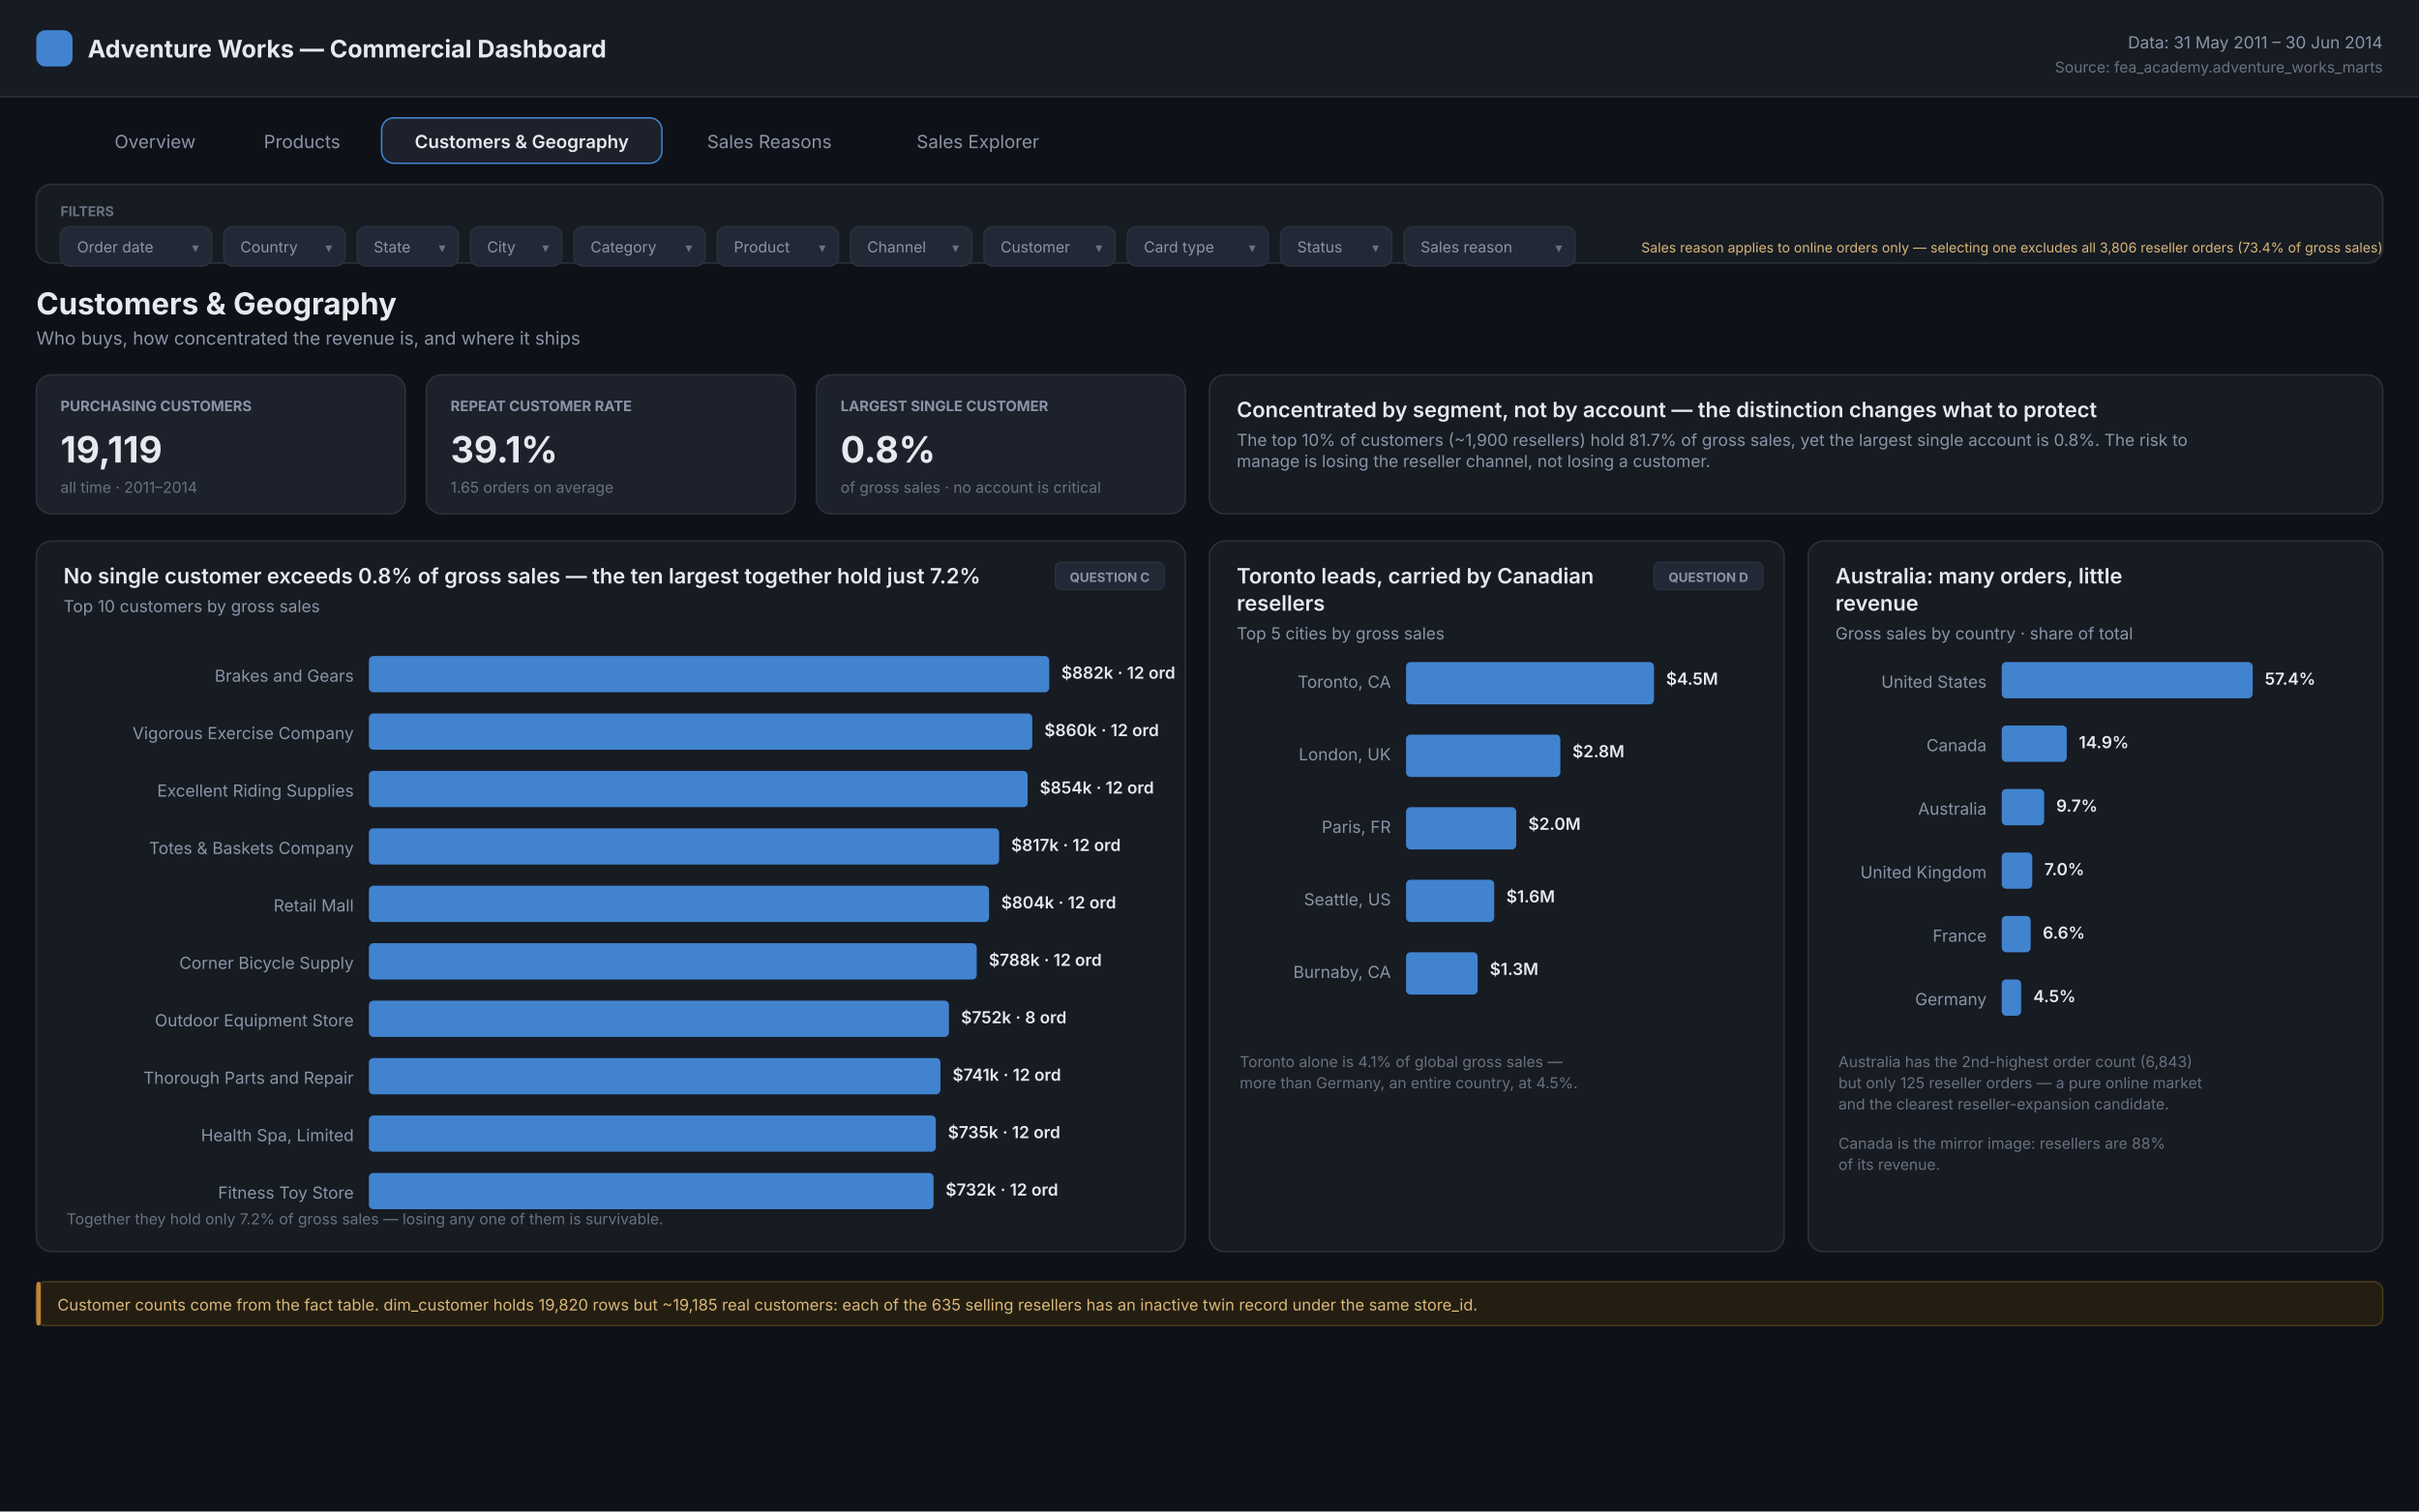
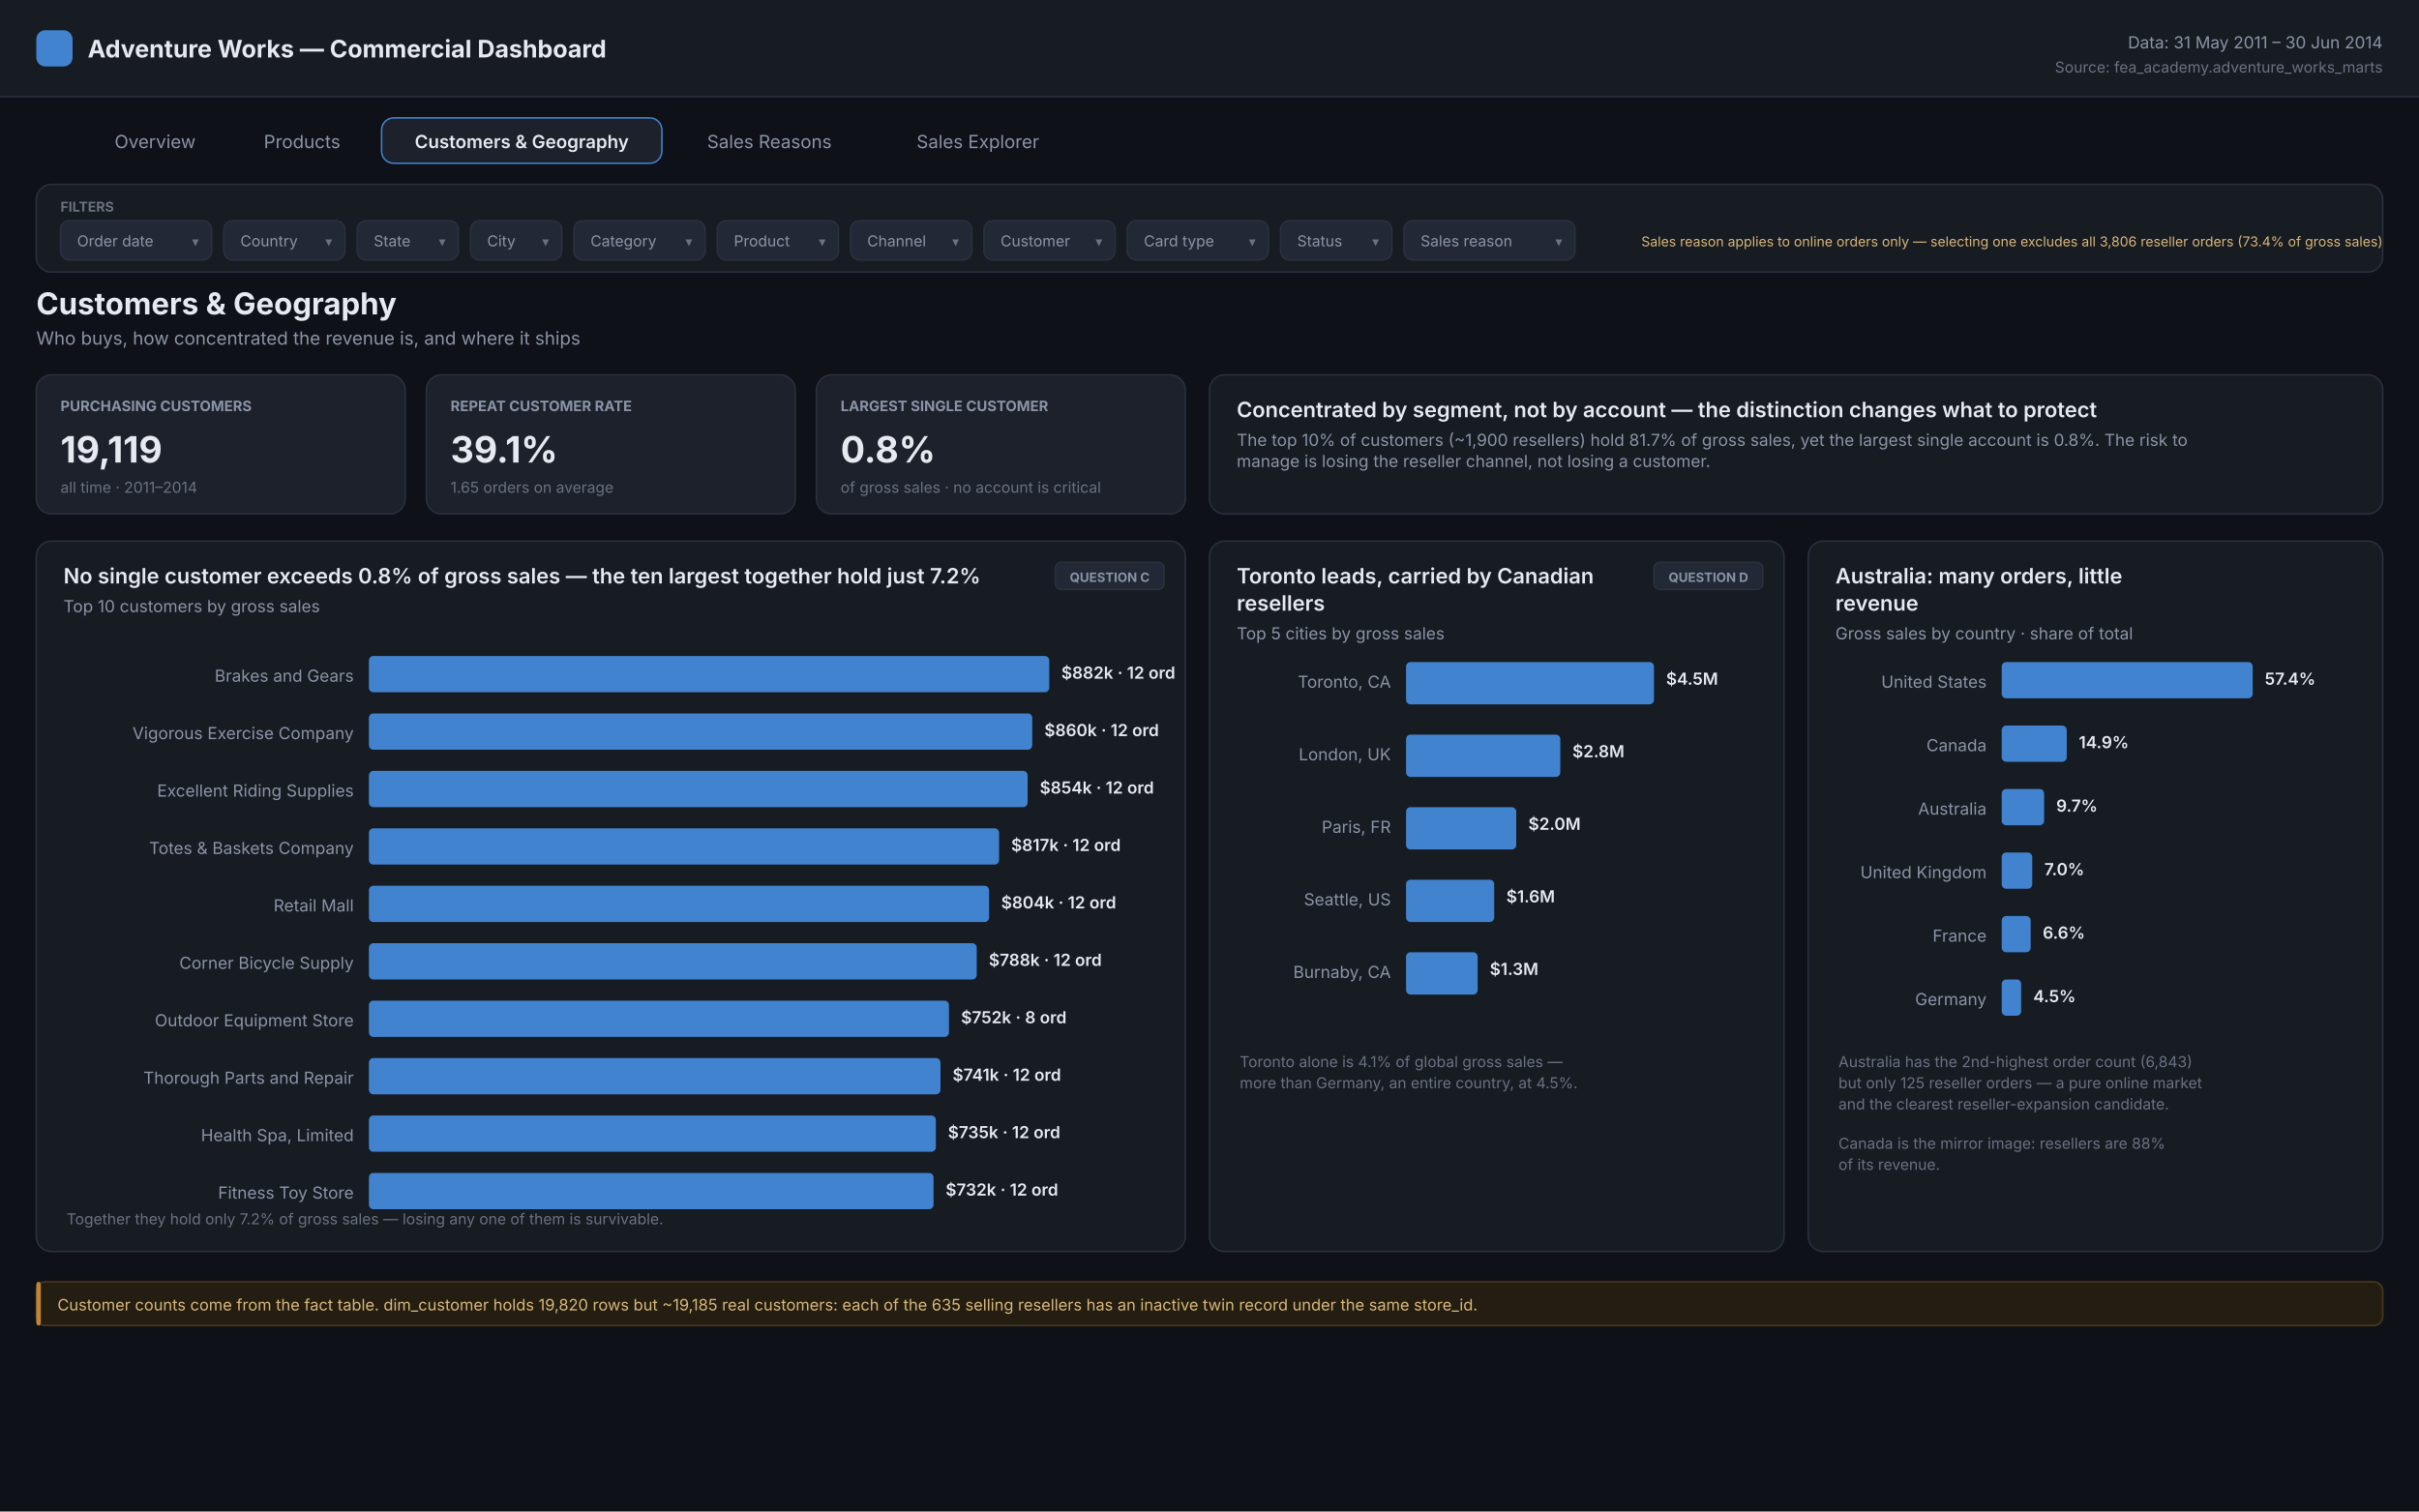
<svg xmlns="http://www.w3.org/2000/svg" width="1600" height="1000" viewBox="0 0 1600 1000">
  <rect x="0" y="0" width="1600" height="1000" rx="0" fill="#0E1117" opacity="1.0" />
  <rect x="0" y="0" width="1600" height="64" rx="0" fill="#171B22" opacity="1.0" />
  <line x1="0" y1="64" x2="1600" y2="64" stroke="#2A313D" stroke-width="1" />
  <rect x="24" y="20" width="24" height="24" rx="6" fill="#4183CF" opacity="1.0" />
  <text x="58" y="38" font-family="Inter, 'Segoe UI', Helvetica, Arial, sans-serif" font-size="16" fill="#E6E9EF" font-weight="700" text-anchor="start" opacity="1.0">Adventure Works — Commercial Dashboard</text>
  <text x="1576" y="32" font-family="Inter, 'Segoe UI', Helvetica, Arial, sans-serif" font-size="11" fill="#8B94A7" font-weight="400" text-anchor="end" opacity="1.0">Data: 31 May 2011 – 30 Jun 2014</text>
  <text x="1576" y="48" font-family="Inter, 'Segoe UI', Helvetica, Arial, sans-serif" font-size="10" fill="#6A7181" font-weight="400" text-anchor="end" opacity="1.0">Source: fea_academy.adventure_works_marts</text>
  <text x="102.6" y="98" font-family="Inter, 'Segoe UI', Helvetica, Arial, sans-serif" font-size="12" fill="#8B94A7" font-weight="400" text-anchor="middle" opacity="1.0">Overview</text>
  <text x="199.8" y="98" font-family="Inter, 'Segoe UI', Helvetica, Arial, sans-serif" font-size="12" fill="#8B94A7" font-weight="400" text-anchor="middle" opacity="1.0">Products</text>
  <rect x="252.4" y="78" width="185.4" height="30" rx="8" fill="#1C212B" stroke="#4183CF" stroke-width="1" opacity="1.0" />
  <text x="345.1" y="98" font-family="Inter, 'Segoe UI', Helvetica, Arial, sans-serif" font-size="12" fill="#E6E9EF" font-weight="600" text-anchor="middle" opacity="1.0">Customers &amp; Geography</text>
  <text x="508.9" y="98" font-family="Inter, 'Segoe UI', Helvetica, Arial, sans-serif" font-size="12" fill="#8B94A7" font-weight="400" text-anchor="middle" opacity="1.0">Sales Reasons</text>
  <text x="646.8" y="98" font-family="Inter, 'Segoe UI', Helvetica, Arial, sans-serif" font-size="12" fill="#8B94A7" font-weight="400" text-anchor="middle" opacity="1.0">Sales Explorer</text>
-   <rect x="24" y="122" width="1552" height="52" rx="10" fill="#171B22" stroke="#2A313D" stroke-width="1" opacity="1.0" />
-   <text x="40" y="143" font-family="Inter, 'Segoe UI', Helvetica, Arial, sans-serif" font-size="9" fill="#6A7181" font-weight="700" text-anchor="start" opacity="1.0">FILTERS</text>
-   <rect x="40" y="152" width="100.0" height="0.1" rx="0" fill="#171B22" opacity="1.0" />
-   <rect x="40" y="148" width="100.0" height="0.1" rx="0" fill="#171B22" opacity="1.0" />
-   <rect x="148.0" y="152" width="80.2" height="0.1" rx="0" fill="#171B22" opacity="1.0" />
-   <rect x="148.0" y="148" width="80.2" height="0.1" rx="0" fill="#171B22" opacity="1.0" />
-   <rect x="236.2" y="152" width="67.0" height="0.1" rx="0" fill="#171B22" opacity="1.0" />
-   <rect x="236.2" y="148" width="67.0" height="0.1" rx="0" fill="#171B22" opacity="1.0" />
-   <rect x="311.2" y="152" width="60.4" height="0.1" rx="0" fill="#171B22" opacity="1.0" />
-   <rect x="311.2" y="148" width="60.4" height="0.1" rx="0" fill="#171B22" opacity="1.0" />
-   <rect x="379.6" y="152" width="86.8" height="0.1" rx="0" fill="#171B22" opacity="1.0" />
-   <rect x="379.6" y="148" width="86.8" height="0.1" rx="0" fill="#171B22" opacity="1.0" />
-   <rect x="474.4" y="152" width="80.2" height="0.1" rx="0" fill="#171B22" opacity="1.0" />
-   <rect x="474.4" y="148" width="80.2" height="0.1" rx="0" fill="#171B22" opacity="1.0" />
-   <rect x="562.6" y="152" width="80.2" height="0.1" rx="0" fill="#171B22" opacity="1.0" />
-   <rect x="562.6" y="148" width="80.2" height="0.1" rx="0" fill="#171B22" opacity="1.0" />
-   <rect x="650.8" y="152" width="86.8" height="0.1" rx="0" fill="#171B22" opacity="1.0" />
-   <rect x="650.8" y="148" width="86.8" height="0.1" rx="0" fill="#171B22" opacity="1.0" />
-   <rect x="745.6" y="152" width="93.4" height="0.1" rx="0" fill="#171B22" opacity="1.0" />
-   <rect x="745.6" y="148" width="93.4" height="0.1" rx="0" fill="#171B22" opacity="1.0" />
-   <rect x="847" y="152" width="73.6" height="0.1" rx="0" fill="#171B22" opacity="1.0" />
-   <rect x="847" y="148" width="73.6" height="0.1" rx="0" fill="#171B22" opacity="1.0" />
-   <rect x="928.6" y="152" width="113.2" height="0.1" rx="0" fill="#171B22" opacity="1.0" />
-   <rect x="928.6" y="148" width="113.2" height="0.1" rx="0" fill="#171B22" opacity="1.0" />
-   <rect x="40" y="150" width="100.0" height="26" rx="6" fill="#222835" stroke="#2A313D" stroke-width="1" opacity="1.0" />
-   <text x="51" y="167" font-family="Inter, 'Segoe UI', Helvetica, Arial, sans-serif" font-size="10" fill="#8B94A7" font-weight="400" text-anchor="start" opacity="1.0">Order date</text>
-   <text x="127.0" y="167" font-family="Inter, 'Segoe UI', Helvetica, Arial, sans-serif" font-size="9" fill="#6A7181" font-weight="400" text-anchor="start" opacity="1.0">▾</text>
-   <rect x="148.0" y="150" width="80.2" height="26" rx="6" fill="#222835" stroke="#2A313D" stroke-width="1" opacity="1.0" />
-   <text x="159.0" y="167" font-family="Inter, 'Segoe UI', Helvetica, Arial, sans-serif" font-size="10" fill="#8B94A7" font-weight="400" text-anchor="start" opacity="1.0">Country</text>
-   <text x="215.2" y="167" font-family="Inter, 'Segoe UI', Helvetica, Arial, sans-serif" font-size="9" fill="#6A7181" font-weight="400" text-anchor="start" opacity="1.0">▾</text>
-   <rect x="236.2" y="150" width="67.0" height="26" rx="6" fill="#222835" stroke="#2A313D" stroke-width="1" opacity="1.0" />
-   <text x="247.2" y="167" font-family="Inter, 'Segoe UI', Helvetica, Arial, sans-serif" font-size="10" fill="#8B94A7" font-weight="400" text-anchor="start" opacity="1.0">State</text>
-   <text x="290.2" y="167" font-family="Inter, 'Segoe UI', Helvetica, Arial, sans-serif" font-size="9" fill="#6A7181" font-weight="400" text-anchor="start" opacity="1.0">▾</text>
-   <rect x="311.2" y="150" width="60.4" height="26" rx="6" fill="#222835" stroke="#2A313D" stroke-width="1" opacity="1.0" />
-   <text x="322.2" y="167" font-family="Inter, 'Segoe UI', Helvetica, Arial, sans-serif" font-size="10" fill="#8B94A7" font-weight="400" text-anchor="start" opacity="1.0">City</text>
-   <text x="358.6" y="167" font-family="Inter, 'Segoe UI', Helvetica, Arial, sans-serif" font-size="9" fill="#6A7181" font-weight="400" text-anchor="start" opacity="1.0">▾</text>
-   <rect x="379.6" y="150" width="86.8" height="26" rx="6" fill="#222835" stroke="#2A313D" stroke-width="1" opacity="1.0" />
-   <text x="390.6" y="167" font-family="Inter, 'Segoe UI', Helvetica, Arial, sans-serif" font-size="10" fill="#8B94A7" font-weight="400" text-anchor="start" opacity="1.0">Category</text>
-   <text x="453.4" y="167" font-family="Inter, 'Segoe UI', Helvetica, Arial, sans-serif" font-size="9" fill="#6A7181" font-weight="400" text-anchor="start" opacity="1.0">▾</text>
-   <rect x="474.4" y="150" width="80.2" height="26" rx="6" fill="#222835" stroke="#2A313D" stroke-width="1" opacity="1.0" />
-   <text x="485.4" y="167" font-family="Inter, 'Segoe UI', Helvetica, Arial, sans-serif" font-size="10" fill="#8B94A7" font-weight="400" text-anchor="start" opacity="1.0">Product</text>
-   <text x="541.6" y="167" font-family="Inter, 'Segoe UI', Helvetica, Arial, sans-serif" font-size="9" fill="#6A7181" font-weight="400" text-anchor="start" opacity="1.0">▾</text>
-   <rect x="562.6" y="150" width="80.2" height="26" rx="6" fill="#222835" stroke="#2A313D" stroke-width="1" opacity="1.0" />
-   <text x="573.6" y="167" font-family="Inter, 'Segoe UI', Helvetica, Arial, sans-serif" font-size="10" fill="#8B94A7" font-weight="400" text-anchor="start" opacity="1.0">Channel</text>
-   <text x="629.8" y="167" font-family="Inter, 'Segoe UI', Helvetica, Arial, sans-serif" font-size="9" fill="#6A7181" font-weight="400" text-anchor="start" opacity="1.0">▾</text>
-   <rect x="650.8" y="150" width="86.8" height="26" rx="6" fill="#222835" stroke="#2A313D" stroke-width="1" opacity="1.0" />
-   <text x="661.8" y="167" font-family="Inter, 'Segoe UI', Helvetica, Arial, sans-serif" font-size="10" fill="#8B94A7" font-weight="400" text-anchor="start" opacity="1.0">Customer</text>
-   <text x="724.6" y="167" font-family="Inter, 'Segoe UI', Helvetica, Arial, sans-serif" font-size="9" fill="#6A7181" font-weight="400" text-anchor="start" opacity="1.0">▾</text>
-   <rect x="745.6" y="150" width="93.4" height="26" rx="6" fill="#222835" stroke="#2A313D" stroke-width="1" opacity="1.0" />
-   <text x="756.6" y="167" font-family="Inter, 'Segoe UI', Helvetica, Arial, sans-serif" font-size="10" fill="#8B94A7" font-weight="400" text-anchor="start" opacity="1.0">Card type</text>
-   <text x="826" y="167" font-family="Inter, 'Segoe UI', Helvetica, Arial, sans-serif" font-size="9" fill="#6A7181" font-weight="400" text-anchor="start" opacity="1.0">▾</text>
-   <rect x="847" y="150" width="73.6" height="26" rx="6" fill="#222835" stroke="#2A313D" stroke-width="1" opacity="1.0" />
-   <text x="858" y="167" font-family="Inter, 'Segoe UI', Helvetica, Arial, sans-serif" font-size="10" fill="#8B94A7" font-weight="400" text-anchor="start" opacity="1.0">Status</text>
-   <text x="907.6" y="167" font-family="Inter, 'Segoe UI', Helvetica, Arial, sans-serif" font-size="9" fill="#6A7181" font-weight="400" text-anchor="start" opacity="1.0">▾</text>
-   <rect x="928.6" y="150" width="113.2" height="26" rx="6" fill="#222835" stroke="#2A313D" stroke-width="1" opacity="1.0" />
-   <text x="939.6" y="167" font-family="Inter, 'Segoe UI', Helvetica, Arial, sans-serif" font-size="10" fill="#8B94A7" font-weight="400" text-anchor="start" opacity="1.0">Sales reason</text>
-   <text x="1028.8" y="167" font-family="Inter, 'Segoe UI', Helvetica, Arial, sans-serif" font-size="9" fill="#6A7181" font-weight="400" text-anchor="start" opacity="1.0">▾</text>
-   <text x="1576" y="167" font-family="Inter, 'Segoe UI', Helvetica, Arial, sans-serif" font-size="9" fill="#D9B779" font-weight="400" text-anchor="end" opacity="1.0">Sales reason applies to online orders only — selecting one excludes all 3,806 reseller orders (73.4% of gross sales)</text>
+   <rect x="24" y="122" width="1552" height="58" rx="10" fill="#171B22" stroke="#2A313D" stroke-width="1" opacity="1.0" />
+   <text x="40" y="140" font-family="Inter, 'Segoe UI', Helvetica, Arial, sans-serif" font-size="9" fill="#6A7181" font-weight="700" text-anchor="start" opacity="1.0">FILTERS</text>
+   <rect x="40" y="146" width="100.0" height="26" rx="6" fill="#222835" stroke="#2A313D" stroke-width="1" opacity="1.0" />
+   <text x="51" y="163" font-family="Inter, 'Segoe UI', Helvetica, Arial, sans-serif" font-size="10" fill="#8B94A7" font-weight="400" text-anchor="start" opacity="1.0">Order date</text>
+   <text x="127.0" y="163" font-family="Inter, 'Segoe UI', Helvetica, Arial, sans-serif" font-size="9" fill="#6A7181" font-weight="400" text-anchor="start" opacity="1.0">▾</text>
+   <rect x="148.0" y="146" width="80.2" height="26" rx="6" fill="#222835" stroke="#2A313D" stroke-width="1" opacity="1.0" />
+   <text x="159.0" y="163" font-family="Inter, 'Segoe UI', Helvetica, Arial, sans-serif" font-size="10" fill="#8B94A7" font-weight="400" text-anchor="start" opacity="1.0">Country</text>
+   <text x="215.2" y="163" font-family="Inter, 'Segoe UI', Helvetica, Arial, sans-serif" font-size="9" fill="#6A7181" font-weight="400" text-anchor="start" opacity="1.0">▾</text>
+   <rect x="236.2" y="146" width="67.0" height="26" rx="6" fill="#222835" stroke="#2A313D" stroke-width="1" opacity="1.0" />
+   <text x="247.2" y="163" font-family="Inter, 'Segoe UI', Helvetica, Arial, sans-serif" font-size="10" fill="#8B94A7" font-weight="400" text-anchor="start" opacity="1.0">State</text>
+   <text x="290.2" y="163" font-family="Inter, 'Segoe UI', Helvetica, Arial, sans-serif" font-size="9" fill="#6A7181" font-weight="400" text-anchor="start" opacity="1.0">▾</text>
+   <rect x="311.2" y="146" width="60.4" height="26" rx="6" fill="#222835" stroke="#2A313D" stroke-width="1" opacity="1.0" />
+   <text x="322.2" y="163" font-family="Inter, 'Segoe UI', Helvetica, Arial, sans-serif" font-size="10" fill="#8B94A7" font-weight="400" text-anchor="start" opacity="1.0">City</text>
+   <text x="358.6" y="163" font-family="Inter, 'Segoe UI', Helvetica, Arial, sans-serif" font-size="9" fill="#6A7181" font-weight="400" text-anchor="start" opacity="1.0">▾</text>
+   <rect x="379.6" y="146" width="86.8" height="26" rx="6" fill="#222835" stroke="#2A313D" stroke-width="1" opacity="1.0" />
+   <text x="390.6" y="163" font-family="Inter, 'Segoe UI', Helvetica, Arial, sans-serif" font-size="10" fill="#8B94A7" font-weight="400" text-anchor="start" opacity="1.0">Category</text>
+   <text x="453.4" y="163" font-family="Inter, 'Segoe UI', Helvetica, Arial, sans-serif" font-size="9" fill="#6A7181" font-weight="400" text-anchor="start" opacity="1.0">▾</text>
+   <rect x="474.4" y="146" width="80.2" height="26" rx="6" fill="#222835" stroke="#2A313D" stroke-width="1" opacity="1.0" />
+   <text x="485.4" y="163" font-family="Inter, 'Segoe UI', Helvetica, Arial, sans-serif" font-size="10" fill="#8B94A7" font-weight="400" text-anchor="start" opacity="1.0">Product</text>
+   <text x="541.6" y="163" font-family="Inter, 'Segoe UI', Helvetica, Arial, sans-serif" font-size="9" fill="#6A7181" font-weight="400" text-anchor="start" opacity="1.0">▾</text>
+   <rect x="562.6" y="146" width="80.2" height="26" rx="6" fill="#222835" stroke="#2A313D" stroke-width="1" opacity="1.0" />
+   <text x="573.6" y="163" font-family="Inter, 'Segoe UI', Helvetica, Arial, sans-serif" font-size="10" fill="#8B94A7" font-weight="400" text-anchor="start" opacity="1.0">Channel</text>
+   <text x="629.8" y="163" font-family="Inter, 'Segoe UI', Helvetica, Arial, sans-serif" font-size="9" fill="#6A7181" font-weight="400" text-anchor="start" opacity="1.0">▾</text>
+   <rect x="650.8" y="146" width="86.8" height="26" rx="6" fill="#222835" stroke="#2A313D" stroke-width="1" opacity="1.0" />
+   <text x="661.8" y="163" font-family="Inter, 'Segoe UI', Helvetica, Arial, sans-serif" font-size="10" fill="#8B94A7" font-weight="400" text-anchor="start" opacity="1.0">Customer</text>
+   <text x="724.6" y="163" font-family="Inter, 'Segoe UI', Helvetica, Arial, sans-serif" font-size="9" fill="#6A7181" font-weight="400" text-anchor="start" opacity="1.0">▾</text>
+   <rect x="745.6" y="146" width="93.4" height="26" rx="6" fill="#222835" stroke="#2A313D" stroke-width="1" opacity="1.0" />
+   <text x="756.6" y="163" font-family="Inter, 'Segoe UI', Helvetica, Arial, sans-serif" font-size="10" fill="#8B94A7" font-weight="400" text-anchor="start" opacity="1.0">Card type</text>
+   <text x="826" y="163" font-family="Inter, 'Segoe UI', Helvetica, Arial, sans-serif" font-size="9" fill="#6A7181" font-weight="400" text-anchor="start" opacity="1.0">▾</text>
+   <rect x="847" y="146" width="73.6" height="26" rx="6" fill="#222835" stroke="#2A313D" stroke-width="1" opacity="1.0" />
+   <text x="858" y="163" font-family="Inter, 'Segoe UI', Helvetica, Arial, sans-serif" font-size="10" fill="#8B94A7" font-weight="400" text-anchor="start" opacity="1.0">Status</text>
+   <text x="907.6" y="163" font-family="Inter, 'Segoe UI', Helvetica, Arial, sans-serif" font-size="9" fill="#6A7181" font-weight="400" text-anchor="start" opacity="1.0">▾</text>
+   <rect x="928.6" y="146" width="113.2" height="26" rx="6" fill="#222835" stroke="#2A313D" stroke-width="1" opacity="1.0" />
+   <text x="939.6" y="163" font-family="Inter, 'Segoe UI', Helvetica, Arial, sans-serif" font-size="10" fill="#8B94A7" font-weight="400" text-anchor="start" opacity="1.0">Sales reason</text>
+   <text x="1028.8" y="163" font-family="Inter, 'Segoe UI', Helvetica, Arial, sans-serif" font-size="9" fill="#6A7181" font-weight="400" text-anchor="start" opacity="1.0">▾</text>
+   <text x="1576" y="163" font-family="Inter, 'Segoe UI', Helvetica, Arial, sans-serif" font-size="9" fill="#D9B779" font-weight="400" text-anchor="end" opacity="1.0">Sales reason applies to online orders only — selecting one excludes all 3,806 reseller orders (73.4% of gross sales)</text>
  <text x="24" y="208" font-family="Inter, 'Segoe UI', Helvetica, Arial, sans-serif" font-size="20" fill="#E6E9EF" font-weight="700" text-anchor="start" opacity="1.0">Customers &amp; Geography</text>
  <text x="24" y="228" font-family="Inter, 'Segoe UI', Helvetica, Arial, sans-serif" font-size="12" fill="#8B94A7" font-weight="400" text-anchor="start" opacity="1.0">Who buys, how concentrated the revenue is, and where it ships</text>
  <rect x="24.0" y="248" width="244.0" height="92" rx="10" fill="#1C212B" stroke="#2A313D" stroke-width="1" opacity="1.0" />
  <text x="40.0" y="272" font-family="Inter, 'Segoe UI', Helvetica, Arial, sans-serif" font-size="9.5" fill="#8B94A7" font-weight="700" text-anchor="start" opacity="1.0">PURCHASING CUSTOMERS</text>
  <text x="40.0" y="306" font-family="Inter, 'Segoe UI', Helvetica, Arial, sans-serif" font-size="24" fill="#E6E9EF" font-weight="700" text-anchor="start" opacity="1.0">19,119</text>
  <text x="40.0" y="326" font-family="Inter, 'Segoe UI', Helvetica, Arial, sans-serif" font-size="10" fill="#6A7181" font-weight="400" text-anchor="start" opacity="1.0">all time · 2011–2014</text>
  <rect x="282.0" y="248" width="244.0" height="92" rx="10" fill="#1C212B" stroke="#2A313D" stroke-width="1" opacity="1.0" />
  <text x="298.0" y="272" font-family="Inter, 'Segoe UI', Helvetica, Arial, sans-serif" font-size="9.5" fill="#8B94A7" font-weight="700" text-anchor="start" opacity="1.0">REPEAT CUSTOMER RATE</text>
  <text x="298.0" y="306" font-family="Inter, 'Segoe UI', Helvetica, Arial, sans-serif" font-size="24" fill="#E6E9EF" font-weight="700" text-anchor="start" opacity="1.0">39.1%</text>
  <text x="298.0" y="326" font-family="Inter, 'Segoe UI', Helvetica, Arial, sans-serif" font-size="10" fill="#6A7181" font-weight="400" text-anchor="start" opacity="1.0">1.65 orders on average</text>
  <rect x="540.0" y="248" width="244.0" height="92" rx="10" fill="#1C212B" stroke="#2A313D" stroke-width="1" opacity="1.0" />
  <text x="556.0" y="272" font-family="Inter, 'Segoe UI', Helvetica, Arial, sans-serif" font-size="9.5" fill="#8B94A7" font-weight="700" text-anchor="start" opacity="1.0">LARGEST SINGLE CUSTOMER</text>
  <text x="556.0" y="306" font-family="Inter, 'Segoe UI', Helvetica, Arial, sans-serif" font-size="24" fill="#E6E9EF" font-weight="700" text-anchor="start" opacity="1.0">0.8%</text>
  <text x="556.0" y="326" font-family="Inter, 'Segoe UI', Helvetica, Arial, sans-serif" font-size="10" fill="#6A7181" font-weight="400" text-anchor="start" opacity="1.0">of gross sales · no account is critical</text>
  <rect x="800" y="248" width="776" height="92" rx="10" fill="#171B22" stroke="#2A313D" stroke-width="1" opacity="1.0" />
  <text x="818" y="276" font-family="Inter, 'Segoe UI', Helvetica, Arial, sans-serif" font-size="14" fill="#E6E9EF" font-weight="600" text-anchor="start" opacity="1.0">Concentrated by segment, not by account — the distinction changes what to protect</text>
  <text x="818" y="295" font-family="Inter, 'Segoe UI', Helvetica, Arial, sans-serif" font-size="11" fill="#8B94A7" font-weight="400" text-anchor="start" opacity="1.0">The top 10% of customers (~1,900 resellers) hold 81.7% of gross sales, yet the largest single account is 0.8%. The risk to</text>
  <text x="818" y="309" font-family="Inter, 'Segoe UI', Helvetica, Arial, sans-serif" font-size="11" fill="#8B94A7" font-weight="400" text-anchor="start" opacity="1.0">manage is losing the reseller channel, not losing a customer.</text>
  <rect x="24" y="358" width="760" height="470" rx="10" fill="#171B22" stroke="#2A313D" stroke-width="1" opacity="1.0" />
  <text x="42" y="386" font-family="Inter, 'Segoe UI', Helvetica, Arial, sans-serif" font-size="14" fill="#E6E9EF" font-weight="600" text-anchor="start" opacity="1.0">No single customer exceeds 0.8% of gross sales — the ten largest together hold just 7.2%</text>
  <text x="42" y="405" font-family="Inter, 'Segoe UI', Helvetica, Arial, sans-serif" font-size="11" fill="#8B94A7" font-weight="400" text-anchor="start" opacity="1.0">Top 10 customers by gross sales</text>
  <rect x="698" y="372" width="72" height="18" rx="4" fill="#222835" stroke="#2A313D" stroke-width="1" opacity="1.0" />
  <text x="734" y="385" font-family="Inter, 'Segoe UI', Helvetica, Arial, sans-serif" font-size="8.5" fill="#8B94A7" font-weight="700" text-anchor="middle" opacity="1.0">QUESTION C</text>
  <text x="234" y="451" font-family="Inter, 'Segoe UI', Helvetica, Arial, sans-serif" font-size="11" fill="#8B94A7" font-weight="400" text-anchor="end" opacity="1.0">Brakes and Gears</text>
  <rect x="244" y="434" width="450.0" height="24" rx="3" fill="#4183CF" opacity="1.0" />
  <text x="702.0" y="449" font-family="Inter, 'Segoe UI', Helvetica, Arial, sans-serif" font-size="11" fill="#E6E9EF" font-weight="600" text-anchor="start" opacity="1.0">$882k · 12 ord</text>
  <text x="234" y="489" font-family="Inter, 'Segoe UI', Helvetica, Arial, sans-serif" font-size="11" fill="#8B94A7" font-weight="400" text-anchor="end" opacity="1.0">Vigorous Exercise Company</text>
  <rect x="244" y="472" width="438.776" height="24" rx="3" fill="#4183CF" opacity="1.0" />
  <text x="690.776" y="487" font-family="Inter, 'Segoe UI', Helvetica, Arial, sans-serif" font-size="11" fill="#E6E9EF" font-weight="600" text-anchor="start" opacity="1.0">$860k · 12 ord</text>
  <text x="234" y="527" font-family="Inter, 'Segoe UI', Helvetica, Arial, sans-serif" font-size="11" fill="#8B94A7" font-weight="400" text-anchor="end" opacity="1.0">Excellent Riding Supplies</text>
  <rect x="244" y="510" width="435.714" height="24" rx="3" fill="#4183CF" opacity="1.0" />
  <text x="687.714" y="525" font-family="Inter, 'Segoe UI', Helvetica, Arial, sans-serif" font-size="11" fill="#E6E9EF" font-weight="600" text-anchor="start" opacity="1.0">$854k · 12 ord</text>
  <text x="234" y="565" font-family="Inter, 'Segoe UI', Helvetica, Arial, sans-serif" font-size="11" fill="#8B94A7" font-weight="400" text-anchor="end" opacity="1.0">Totes &amp; Baskets Company</text>
  <rect x="244" y="548" width="416.837" height="24" rx="3" fill="#4183CF" opacity="1.0" />
  <text x="668.837" y="563" font-family="Inter, 'Segoe UI', Helvetica, Arial, sans-serif" font-size="11" fill="#E6E9EF" font-weight="600" text-anchor="start" opacity="1.0">$817k · 12 ord</text>
  <text x="234" y="603" font-family="Inter, 'Segoe UI', Helvetica, Arial, sans-serif" font-size="11" fill="#8B94A7" font-weight="400" text-anchor="end" opacity="1.0">Retail Mall</text>
  <rect x="244" y="586" width="410.204" height="24" rx="3" fill="#4183CF" opacity="1.0" />
  <text x="662.204" y="601" font-family="Inter, 'Segoe UI', Helvetica, Arial, sans-serif" font-size="11" fill="#E6E9EF" font-weight="600" text-anchor="start" opacity="1.0">$804k · 12 ord</text>
  <text x="234" y="641" font-family="Inter, 'Segoe UI', Helvetica, Arial, sans-serif" font-size="11" fill="#8B94A7" font-weight="400" text-anchor="end" opacity="1.0">Corner Bicycle Supply</text>
  <rect x="244" y="624" width="402.041" height="24" rx="3" fill="#4183CF" opacity="1.0" />
  <text x="654.041" y="639" font-family="Inter, 'Segoe UI', Helvetica, Arial, sans-serif" font-size="11" fill="#E6E9EF" font-weight="600" text-anchor="start" opacity="1.0">$788k · 12 ord</text>
  <text x="234" y="679" font-family="Inter, 'Segoe UI', Helvetica, Arial, sans-serif" font-size="11" fill="#8B94A7" font-weight="400" text-anchor="end" opacity="1.0">Outdoor Equipment Store</text>
  <rect x="244" y="662" width="383.673" height="24" rx="3" fill="#4183CF" opacity="1.0" />
  <text x="635.673" y="677" font-family="Inter, 'Segoe UI', Helvetica, Arial, sans-serif" font-size="11" fill="#E6E9EF" font-weight="600" text-anchor="start" opacity="1.0">$752k · 8 ord</text>
  <text x="234" y="717" font-family="Inter, 'Segoe UI', Helvetica, Arial, sans-serif" font-size="11" fill="#8B94A7" font-weight="400" text-anchor="end" opacity="1.0">Thorough Parts and Repair</text>
  <rect x="244" y="700" width="378.061" height="24" rx="3" fill="#4183CF" opacity="1.0" />
  <text x="630.061" y="715" font-family="Inter, 'Segoe UI', Helvetica, Arial, sans-serif" font-size="11" fill="#E6E9EF" font-weight="600" text-anchor="start" opacity="1.0">$741k · 12 ord</text>
  <text x="234" y="755" font-family="Inter, 'Segoe UI', Helvetica, Arial, sans-serif" font-size="11" fill="#8B94A7" font-weight="400" text-anchor="end" opacity="1.0">Health Spa, Limited</text>
  <rect x="244" y="738" width="375.0" height="24" rx="3" fill="#4183CF" opacity="1.0" />
  <text x="627.0" y="753" font-family="Inter, 'Segoe UI', Helvetica, Arial, sans-serif" font-size="11" fill="#E6E9EF" font-weight="600" text-anchor="start" opacity="1.0">$735k · 12 ord</text>
  <text x="234" y="793" font-family="Inter, 'Segoe UI', Helvetica, Arial, sans-serif" font-size="11" fill="#8B94A7" font-weight="400" text-anchor="end" opacity="1.0">Fitness Toy Store</text>
  <rect x="244" y="776" width="373.469" height="24" rx="3" fill="#4183CF" opacity="1.0" />
  <text x="625.469" y="791" font-family="Inter, 'Segoe UI', Helvetica, Arial, sans-serif" font-size="11" fill="#E6E9EF" font-weight="600" text-anchor="start" opacity="1.0">$732k · 12 ord</text>
  <text x="44" y="810" font-family="Inter, 'Segoe UI', Helvetica, Arial, sans-serif" font-size="10" fill="#6A7181" font-weight="400" text-anchor="start" opacity="1.0">Together they hold only 7.2% of gross sales — losing any one of them is survivable.</text>
  <rect x="800" y="358" width="380" height="470" rx="10" fill="#171B22" stroke="#2A313D" stroke-width="1" opacity="1.0" />
  <text x="818" y="386" font-family="Inter, 'Segoe UI', Helvetica, Arial, sans-serif" font-size="14" fill="#E6E9EF" font-weight="600" text-anchor="start" opacity="1.0">Toronto leads, carried by Canadian</text>
  <text x="818" y="404" font-family="Inter, 'Segoe UI', Helvetica, Arial, sans-serif" font-size="14" fill="#E6E9EF" font-weight="600" text-anchor="start" opacity="1.0">resellers</text>
  <text x="818" y="423" font-family="Inter, 'Segoe UI', Helvetica, Arial, sans-serif" font-size="11" fill="#8B94A7" font-weight="400" text-anchor="start" opacity="1.0">Top 5 cities by gross sales</text>
  <rect x="1094" y="372" width="72" height="18" rx="4" fill="#222835" stroke="#2A313D" stroke-width="1" opacity="1.0" />
  <text x="1130" y="385" font-family="Inter, 'Segoe UI', Helvetica, Arial, sans-serif" font-size="8.5" fill="#8B94A7" font-weight="700" text-anchor="middle" opacity="1.0">QUESTION D</text>
  <text x="920" y="455" font-family="Inter, 'Segoe UI', Helvetica, Arial, sans-serif" font-size="11" fill="#8B94A7" font-weight="400" text-anchor="end" opacity="1.0">Toronto, CA</text>
  <rect x="930" y="438" width="164.0" height="28" rx="3" fill="#4183CF" opacity="1.0" />
  <text x="1102.0" y="453" font-family="Inter, 'Segoe UI', Helvetica, Arial, sans-serif" font-size="11" fill="#E6E9EF" font-weight="600" text-anchor="start" opacity="1.0">$4.5M</text>
  <text x="920" y="503" font-family="Inter, 'Segoe UI', Helvetica, Arial, sans-serif" font-size="11" fill="#8B94A7" font-weight="400" text-anchor="end" opacity="1.0">London, UK</text>
  <rect x="930" y="486" width="102.044" height="28" rx="3" fill="#4183CF" opacity="1.0" />
  <text x="1040.044" y="501" font-family="Inter, 'Segoe UI', Helvetica, Arial, sans-serif" font-size="11" fill="#E6E9EF" font-weight="600" text-anchor="start" opacity="1.0">$2.8M</text>
  <text x="920" y="551" font-family="Inter, 'Segoe UI', Helvetica, Arial, sans-serif" font-size="11" fill="#8B94A7" font-weight="400" text-anchor="end" opacity="1.0">Paris, FR</text>
  <rect x="930" y="534" width="72.889" height="28" rx="3" fill="#4183CF" opacity="1.0" />
  <text x="1010.889" y="549" font-family="Inter, 'Segoe UI', Helvetica, Arial, sans-serif" font-size="11" fill="#E6E9EF" font-weight="600" text-anchor="start" opacity="1.0">$2.0M</text>
  <text x="920" y="599" font-family="Inter, 'Segoe UI', Helvetica, Arial, sans-serif" font-size="11" fill="#8B94A7" font-weight="400" text-anchor="end" opacity="1.0">Seattle, US</text>
  <rect x="930" y="582" width="58.311" height="28" rx="3" fill="#4183CF" opacity="1.0" />
  <text x="996.311" y="597" font-family="Inter, 'Segoe UI', Helvetica, Arial, sans-serif" font-size="11" fill="#E6E9EF" font-weight="600" text-anchor="start" opacity="1.0">$1.6M</text>
  <text x="920" y="647" font-family="Inter, 'Segoe UI', Helvetica, Arial, sans-serif" font-size="11" fill="#8B94A7" font-weight="400" text-anchor="end" opacity="1.0">Burnaby, CA</text>
  <rect x="930" y="630" width="47.378" height="28" rx="3" fill="#4183CF" opacity="1.0" />
  <text x="985.378" y="645" font-family="Inter, 'Segoe UI', Helvetica, Arial, sans-serif" font-size="11" fill="#E6E9EF" font-weight="600" text-anchor="start" opacity="1.0">$1.3M</text>
  <text x="820" y="706" font-family="Inter, 'Segoe UI', Helvetica, Arial, sans-serif" font-size="10" fill="#6A7181" font-weight="400" text-anchor="start" opacity="1.0">Toronto alone is 4.1% of global gross sales —</text>
  <text x="820" y="720" font-family="Inter, 'Segoe UI', Helvetica, Arial, sans-serif" font-size="10" fill="#6A7181" font-weight="400" text-anchor="start" opacity="1.0">more than Germany, an entire country, at 4.5%.</text>
  <rect x="1196" y="358" width="380" height="470" rx="10" fill="#171B22" stroke="#2A313D" stroke-width="1" opacity="1.0" />
  <text x="1214" y="386" font-family="Inter, 'Segoe UI', Helvetica, Arial, sans-serif" font-size="14" fill="#E6E9EF" font-weight="600" text-anchor="start" opacity="1.0">Australia: many orders, little</text>
  <text x="1214" y="404" font-family="Inter, 'Segoe UI', Helvetica, Arial, sans-serif" font-size="14" fill="#E6E9EF" font-weight="600" text-anchor="start" opacity="1.0">revenue</text>
  <text x="1214" y="423" font-family="Inter, 'Segoe UI', Helvetica, Arial, sans-serif" font-size="11" fill="#8B94A7" font-weight="400" text-anchor="start" opacity="1.0">Gross sales by country · share of total</text>
  <text x="1314" y="455" font-family="Inter, 'Segoe UI', Helvetica, Arial, sans-serif" font-size="11" fill="#8B94A7" font-weight="400" text-anchor="end" opacity="1.0">United States</text>
  <rect x="1324" y="438" width="166.0" height="24" rx="3" fill="#4183CF" opacity="1.0" />
  <text x="1498.0" y="453" font-family="Inter, 'Segoe UI', Helvetica, Arial, sans-serif" font-size="11" fill="#E6E9EF" font-weight="600" text-anchor="start" opacity="1.0">57.4%</text>
  <text x="1314" y="497" font-family="Inter, 'Segoe UI', Helvetica, Arial, sans-serif" font-size="11" fill="#8B94A7" font-weight="400" text-anchor="end" opacity="1.0">Canada</text>
  <rect x="1324" y="480" width="43.008" height="24" rx="3" fill="#4183CF" opacity="1.0" />
  <text x="1375.008" y="495" font-family="Inter, 'Segoe UI', Helvetica, Arial, sans-serif" font-size="11" fill="#E6E9EF" font-weight="600" text-anchor="start" opacity="1.0">14.9%</text>
  <text x="1314" y="539" font-family="Inter, 'Segoe UI', Helvetica, Arial, sans-serif" font-size="11" fill="#8B94A7" font-weight="400" text-anchor="end" opacity="1.0">Australia</text>
  <rect x="1324" y="522" width="28.06" height="24" rx="3" fill="#4183CF" opacity="1.0" />
  <text x="1360.06" y="537" font-family="Inter, 'Segoe UI', Helvetica, Arial, sans-serif" font-size="11" fill="#E6E9EF" font-weight="600" text-anchor="start" opacity="1.0">9.7%</text>
  <text x="1314" y="581" font-family="Inter, 'Segoe UI', Helvetica, Arial, sans-serif" font-size="11" fill="#8B94A7" font-weight="400" text-anchor="end" opacity="1.0">United Kingdom</text>
  <rect x="1324" y="564" width="20.193" height="24" rx="3" fill="#4183CF" opacity="1.0" />
  <text x="1352.193" y="579" font-family="Inter, 'Segoe UI', Helvetica, Arial, sans-serif" font-size="11" fill="#E6E9EF" font-weight="600" text-anchor="start" opacity="1.0">7.0%</text>
  <text x="1314" y="623" font-family="Inter, 'Segoe UI', Helvetica, Arial, sans-serif" font-size="11" fill="#8B94A7" font-weight="400" text-anchor="end" opacity="1.0">France</text>
  <rect x="1324" y="606" width="19.144" height="24" rx="3" fill="#4183CF" opacity="1.0" />
  <text x="1351.144" y="621" font-family="Inter, 'Segoe UI', Helvetica, Arial, sans-serif" font-size="11" fill="#E6E9EF" font-weight="600" text-anchor="start" opacity="1.0">6.6%</text>
  <text x="1314" y="665" font-family="Inter, 'Segoe UI', Helvetica, Arial, sans-serif" font-size="11" fill="#8B94A7" font-weight="400" text-anchor="end" opacity="1.0">Germany</text>
  <rect x="1324" y="648" width="12.85" height="24" rx="3" fill="#4183CF" opacity="1.0" />
  <text x="1344.85" y="663" font-family="Inter, 'Segoe UI', Helvetica, Arial, sans-serif" font-size="11" fill="#E6E9EF" font-weight="600" text-anchor="start" opacity="1.0">4.5%</text>
  <text x="1216" y="706" font-family="Inter, 'Segoe UI', Helvetica, Arial, sans-serif" font-size="10" fill="#6A7181" font-weight="400" text-anchor="start" opacity="1.0">Australia has the 2nd-highest order count (6,843)</text>
  <text x="1216" y="720" font-family="Inter, 'Segoe UI', Helvetica, Arial, sans-serif" font-size="10" fill="#6A7181" font-weight="400" text-anchor="start" opacity="1.0">but only 125 reseller orders — a pure online market</text>
  <text x="1216" y="734" font-family="Inter, 'Segoe UI', Helvetica, Arial, sans-serif" font-size="10" fill="#6A7181" font-weight="400" text-anchor="start" opacity="1.0">and the clearest reseller-expansion candidate.</text>
  <text x="1216" y="760" font-family="Inter, 'Segoe UI', Helvetica, Arial, sans-serif" font-size="10" fill="#6A7181" font-weight="400" text-anchor="start" opacity="1.0">Canada is the mirror image: resellers are 88%</text>
  <text x="1216" y="774" font-family="Inter, 'Segoe UI', Helvetica, Arial, sans-serif" font-size="10" fill="#6A7181" font-weight="400" text-anchor="start" opacity="1.0">of its revenue.</text>
  <rect x="24" y="848" width="1552" height="29" rx="6" fill="#241E12" stroke="#4A3A1C" stroke-width="1" opacity="1.0" />
  <rect x="24" y="848" width="3" height="29" rx="2" fill="#C08437" opacity="1.0" />
  <text x="38" y="867" font-family="Inter, 'Segoe UI', Helvetica, Arial, sans-serif" font-size="10.5" fill="#D9B779" font-weight="400" text-anchor="start" opacity="1.0">Customer counts come from the fact table. dim_customer holds 19,820 rows but ~19,185 real customers: each of the 635 selling resellers has an inactive twin record under the same store_id.</text>
</svg>
